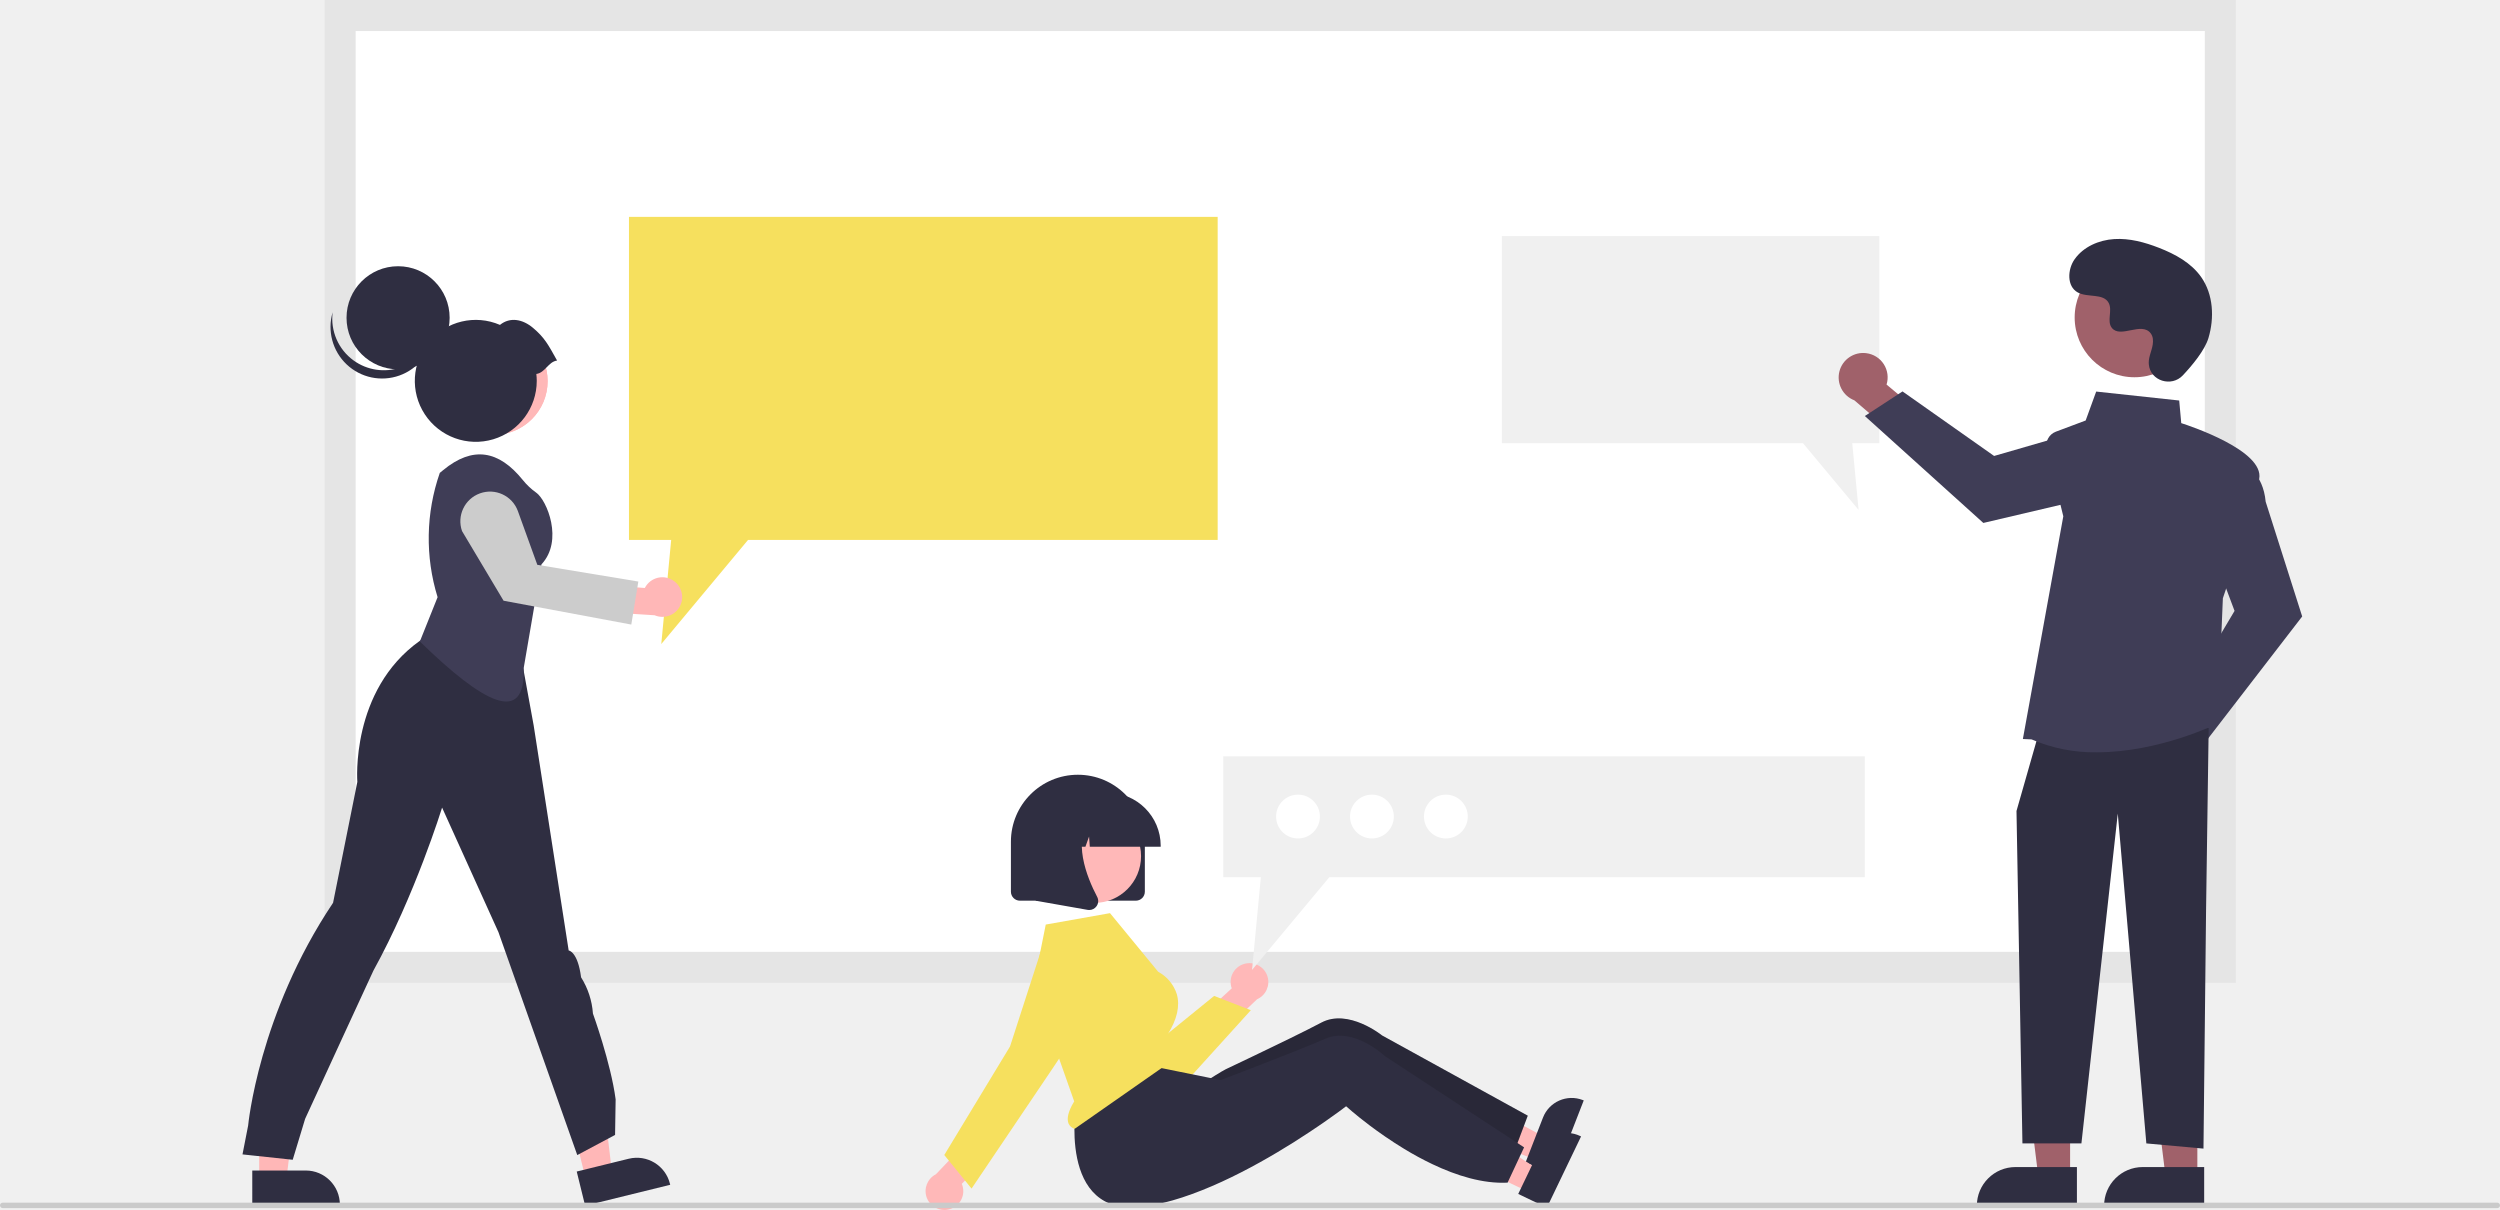
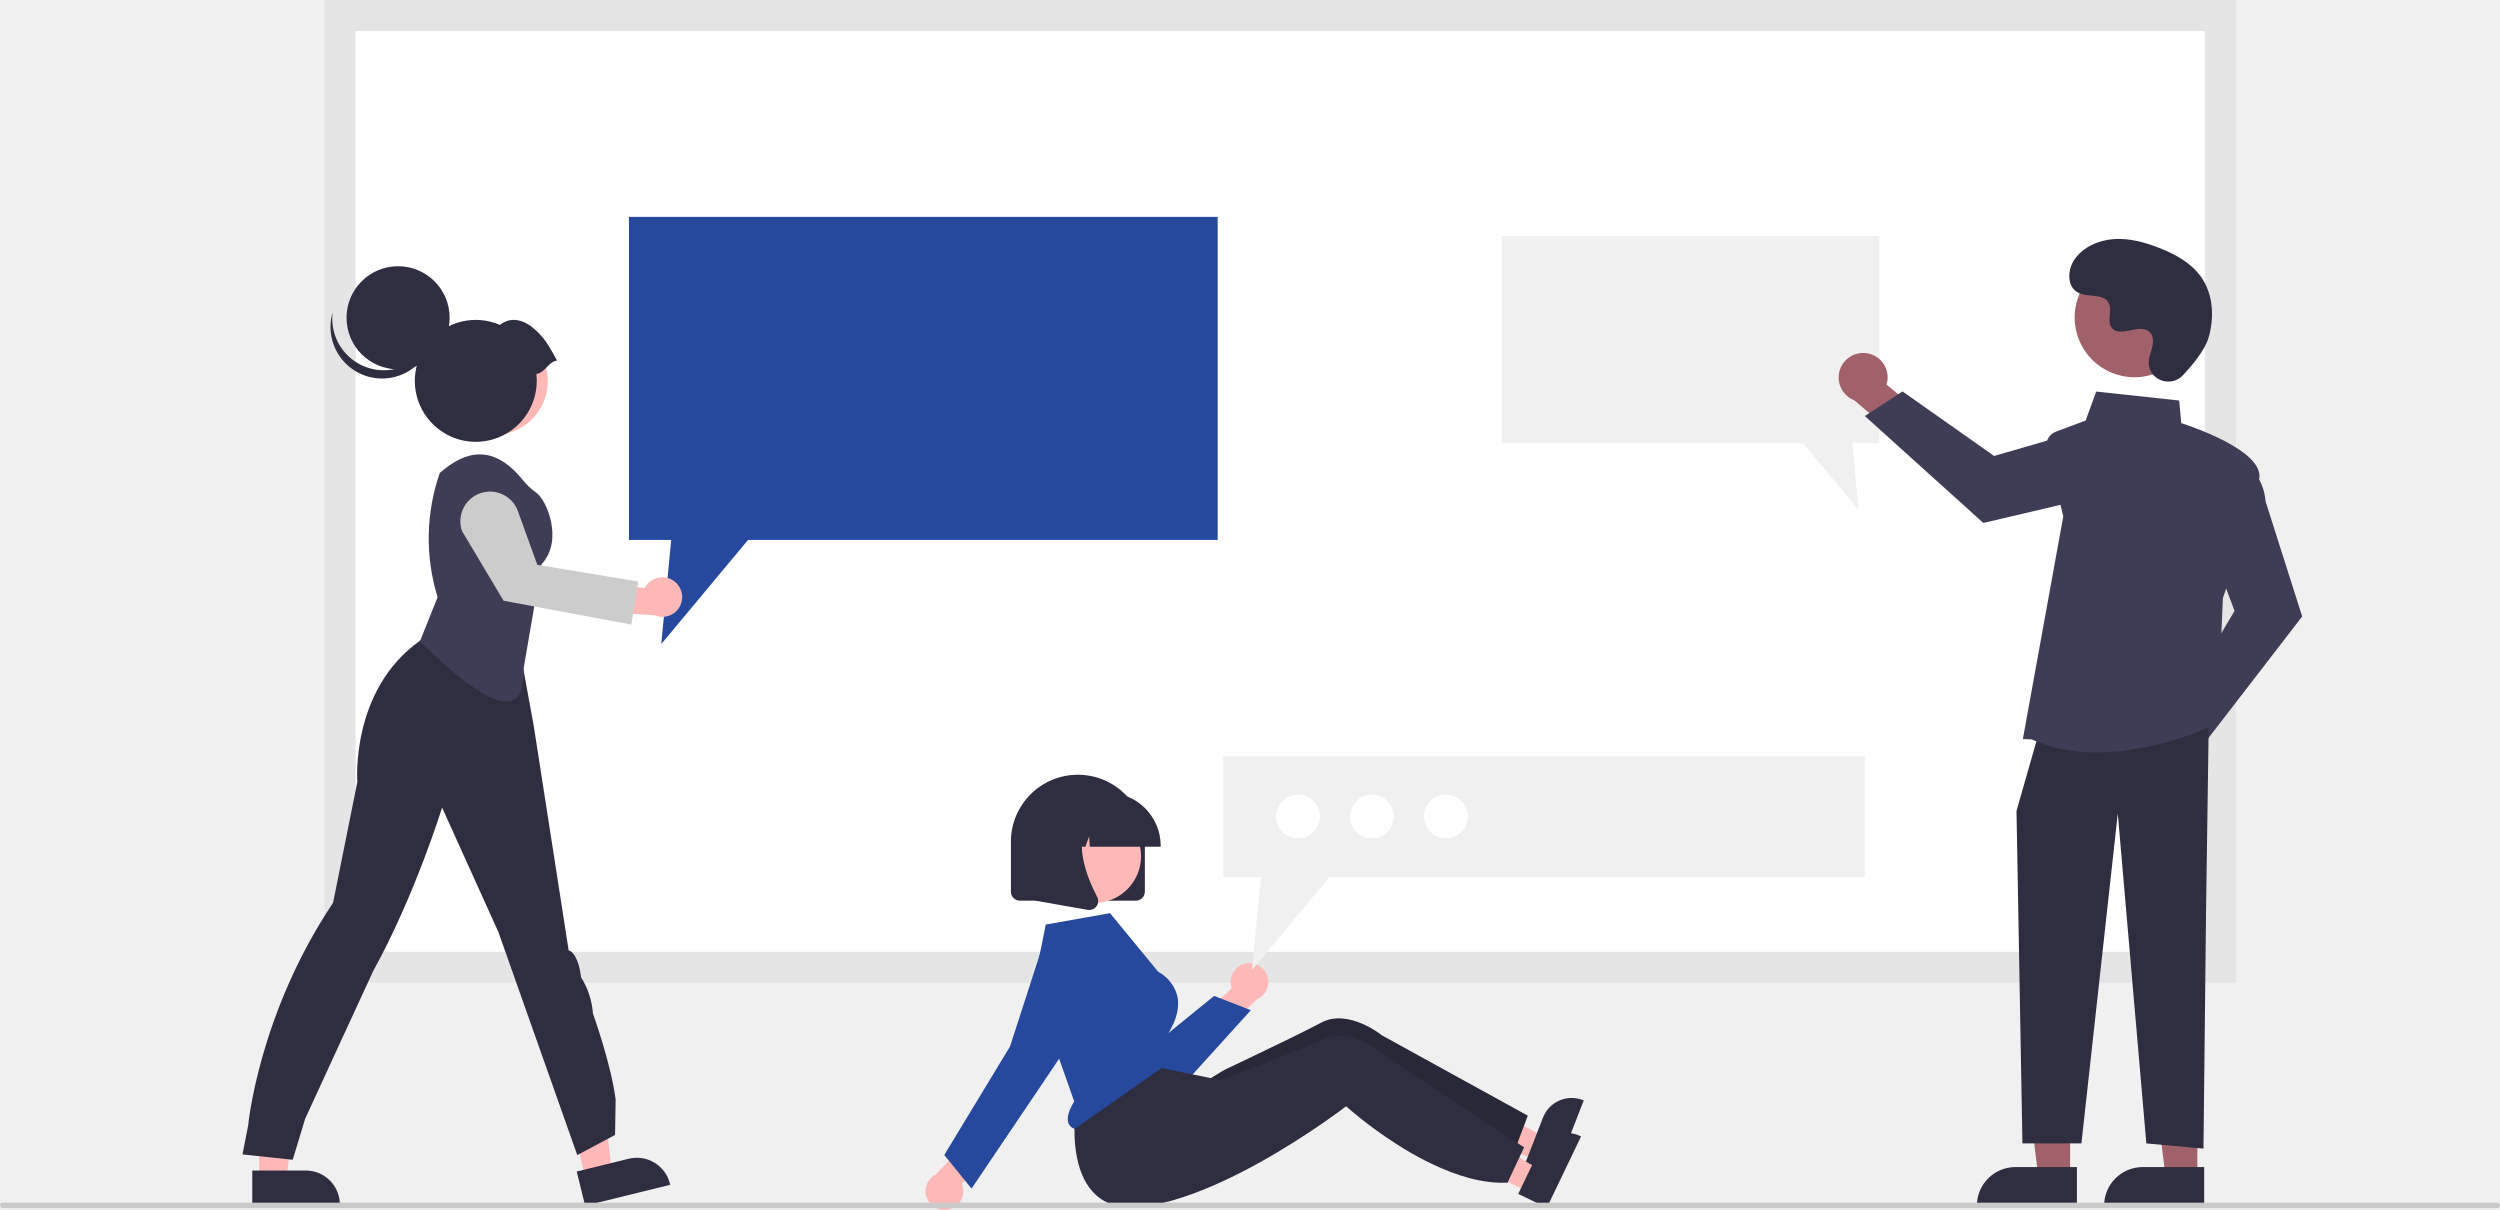
<svg xmlns="http://www.w3.org/2000/svg" id="fc01f8dd-e41f-4957-98cb-f73daaef898c" data-name="Layer 1" width="913" height="441.869" viewBox="0 0 913 441.869">
-   <path d="M267.718,582.341h686.644V234.73H267.718Z" transform="translate(-143.5 -229.0657)" fill="#fff" />
+   <path d="M267.718,582.341h686.644V234.73H267.718Z" transform="translate(-143.5 -229.0657)" fill="#ffffff" />
  <path d="M960.026,588.005H262.054V229.066H960.026ZM273.382,576.677H948.698V240.394H273.382Z" transform="translate(-143.5 -229.0657)" fill="#e5e5e5" />
-   <polygon points="444.691 79.203 444.691 197.186 273.183 197.186 241.498 235.203 245.116 197.186 229.699 197.186 229.699 79.203 444.691 79.203" fill="#f6e05e" />
+   <polygon points="444.691 79.203 444.691 197.186 273.183 197.186 241.498 235.203 245.116 197.186 229.699 197.186 229.699 79.203 444.691 79.203" fill="#26489d" />
  <polygon points="548.482 86.203 548.482 161.849 658.445 161.849 678.76 186.223 676.441 161.849 686.325 161.849 686.325 86.203 548.482 86.203" fill="#f0f0f0" />
  <polygon points="94.66 430.711 104.581 430.711 109.301 392.445 94.659 392.445 94.66 430.711" fill="#ffb7b7" />
  <path d="M235.63,656.538l19.538-.001h.001a12.452,12.452,0,0,1,12.451,12.451v.405l-31.989.001Z" transform="translate(-143.5 -229.0657)" fill="#2f2e41" />
  <polygon points="213.852 430.385 223.486 428.014 218.925 389.729 204.707 393.228 213.852 430.385" fill="#ffb7b7" />
  <path d="M354.121,656.911l18.972-4.669.001-0a12.452,12.452,0,0,1,15.065,9.115l.097.393-31.062,7.645Z" transform="translate(-143.5 -229.0657)" fill="#2f2e41" />
  <path d="M232.059,650.653l2.061-10.544s3.794-40.713,31.019-81.346l8.862-44.139s-2.632-33.41,22.77-51.495l7.831-5.395,27.457,1.574L338.401,494.026l12.777,82.148s3.297.309,4.534,9.809a28.568,28.568,0,0,1,4.328,13.242s6.539,18.04,8.291,31.321l-.206,12.996-13.808,7.356-28.779-81.39-20.584-45.502s-9.907,32.059-25.082,59.523c0,0-20.784,44.987-24.937,54.127l-4.534,14.958Z" transform="translate(-143.5 -229.0657)" fill="#2f2e41" />
  <circle cx="180.363" cy="139.182" r="19.625" fill="#ffb7b7" />
  <circle cx="180.363" cy="139.182" r="19.625" fill="#ffb8b8" />
  <path d="M296.829,463.338l6.479-16.183a72.785,72.785,0,0,1,.801-45.383l0,0,1.239-1.021c10.798-8.893,20.276-7.274,29.071,3.604l0,0a24.316,24.316,0,0,0,4.921,4.64c3.879,2.721,10.033,17.507,1.907,26.174l-6.5,37.918C335.431,494.023,320.24,486.14,296.829,463.338Z" transform="translate(-143.5 -229.0657)" fill="#3f3d56" />
  <path d="M389.723,441.328a7.185,7.185,0,0,0-10.737,2.471l-16.37-1.275-3.201,9.759,23.143,1.475a7.224,7.224,0,0,0,7.165-12.431Z" transform="translate(-143.5 -229.0657)" fill="#ffb7b7" />
  <path d="M374.05,457.159l-46.646-8.71L312.232,423.013a10.834,10.834,0,0,1,20.382-7.351l7.116,19.678,36.89,6.106Z" transform="translate(-143.5 -229.0657)" fill="#ccc" />
  <circle cx="145.381" cy="116.055" r="18.828" fill="#2f2e41" />
  <path d="M272.641,360.712a18.829,18.829,0,0,0,29.076-9.886,18.829,18.829,0,1,1-36.729-7.721A18.822,18.822,0,0,0,272.641,360.712Z" transform="translate(-143.5 -229.0657)" fill="#2f2e41" />
  <path d="M346.945,360.733c-3.287-5.885-4.545-8.343-8.783-11.921-3.748-3.165-8.358-4.094-12.076-1.095a22.267,22.267,0,1,0,13.436,20.439,22.449,22.449,0,0,0-.152-2.518C342.602,365.184,343.713,361.187,346.945,360.733Z" transform="translate(-143.5 -229.0657)" fill="#2f2e41" />
  <path d="M925.749,501.591a8.893,8.893,0,0,1,10.858-8.251l11.761-16.574,11.815,4.69-16.937,23.173a8.942,8.942,0,0,1-17.497-3.038Z" transform="translate(-143.5 -229.0657)" fill="#a0616a" />
  <path d="M938.65,487.337l20.91-35.168-8.519-22.718,11.603-30.942.428.184c.281.12,6.873,3.062,7.851,13.598l13.334,41.906-35.586,46.166Z" transform="translate(-143.5 -229.0657)" fill="#3f3d56" />
  <path d="M825.085,358.048a8.893,8.893,0,0,1,7.386,11.463l15.615,13.007-5.59,11.417-21.794-18.678a8.942,8.942,0,0,1,4.382-17.209Z" transform="translate(-143.5 -229.0657)" fill="#a0616a" />
  <path d="M838.298,372.013l33.446,23.567,23.309-6.737,29.952,13.961-.216.412c-.142.27-3.584,6.616-14.164,6.776l-42.812,10.054-43.277-39.049Z" transform="translate(-143.5 -229.0657)" fill="#3f3d56" />
  <polygon points="755.999 429.531 744.371 429.531 738.84 384.681 756.001 384.682 755.999 429.531" fill="#a0616a" />
  <path d="M736.066,426.208h22.425a0,0,0,0,1,0,0v14.119a0,0,0,0,1,0,0H721.947a0,0,0,0,1,0,0v0A14.119,14.119,0,0,1,736.066,426.208Z" fill="#2f2e41" />
  <polygon points="802.472 429.531 790.844 429.531 785.313 384.681 802.474 384.682 802.472 429.531" fill="#a0616a" />
  <path d="M782.539,426.208h22.425a0,0,0,0,1,0,0v14.119a0,0,0,0,1,0,0H768.42a0,0,0,0,1,0,0v0A14.119,14.119,0,0,1,782.539,426.208Z" fill="#2f2e41" />
  <polygon points="806.607 265.827 805.659 332.217 804.71 419.472 783.845 417.575 773.412 297.125 760.134 417.575 738.593 417.575 736.423 296.176 744.011 269.62 806.607 265.827" fill="#2f2e41" />
  <path d="M885.431,499.091l-3.179-.138L897.017,417.617l-6.045-24.584a5.38,5.38,0,0,1,3.335-6.321l10.877-4.079,3.843-10.568,30.319,3.267.746,8.259c3.285,1.054,30.341,10.064,28.474,20.331-1.842,10.133-12.721,42.015-13.274,43.631l-1.905,45.722-.234.117c-.282.141-21.18,10.416-43.883,10.415A57.723,57.723,0,0,1,885.431,499.091Z" transform="translate(-143.5 -229.0657)" fill="#3f3d56" />
  <circle cx="779.497" cy="115.941" r="21.83" fill="#a0616a" />
  <path d="M940.679,366.138c-4.16,4.432-11.886,2.053-12.428-4.002a7.314,7.314,0,0,1,.009-1.413c.28-2.682,1.829-5.116,1.458-7.948a4.168,4.168,0,0,0-.763-1.951c-3.315-4.439-11.097,1.986-14.226-2.033-1.918-2.464.337-6.344-1.136-9.098-1.943-3.635-7.698-1.842-11.308-3.833-4.016-2.215-3.775-8.376-1.132-12.124,3.224-4.57,8.876-7.009,14.458-7.36s11.125,1.157,16.336,3.188c5.921,2.307,11.792,5.496,15.436,10.703,4.431,6.331,4.857,14.843,2.641,22.247C948.677,357.018,944.077,362.519,940.679,366.138Z" transform="translate(-143.5 -229.0657)" fill="#2f2e41" />
  <polygon points="560.665 423.5 563.908 415.158 533.276 398.679 528.489 410.991 560.665 423.5" fill="#ffb8b8" />
  <path d="M721.541,630.804a11.227,11.227,0,0,0-14.539,6.399l-2.188,5.623-3.373,8.68-.825,2.128,10.809,4.205,10.455-26.901Z" transform="translate(-143.5 -229.0657)" fill="#2f2e41" />
  <path d="M701.442,636.512l-1.411,3.74-3.52,9.336-.084.233c-8.968,1.152-18.8-1.107-27.894-4.616a113.381,113.381,0,0,1-10.676-4.764c-5.143-2.598-9.747-5.341-13.42-7.686-5.531-3.55-8.95-6.215-8.95-6.215s-.903.816-2.538,2.216c-2.191,1.875-5.693,4.802-10.128,8.249q-2.538,1.986-5.45,4.154c-14.309,10.614-32.673-17.708-32.673-17.708s5.165-3.288,6.514-3.927c4.345-2.055,14.551-6.906,23.357-11.216,4.537-2.224,8.696-4.309,11.489-5.791,9.889-5.265,22.181,4.698,22.181,4.698Z" transform="translate(-143.5 -229.0657)" fill="#2f2e41" />
  <path d="M701.442,636.512l-1.411,3.74-3.52,9.336-.084.233c-8.968,1.152-18.8-1.107-27.894-4.616a113.381,113.381,0,0,1-10.676-4.764c-5.143-2.598-9.747-5.341-13.42-7.686-5.531-3.55-8.95-6.215-8.95-6.215s-.903.816-2.538,2.216c-2.191,1.875-5.693,4.802-10.128,8.249q-2.538,1.986-5.45,4.154c-14.309,10.614-32.673-17.708-32.673-17.708s5.165-3.288,6.514-3.927c4.345-2.055,14.551-6.906,23.357-11.216,4.537-2.224,8.696-4.309,11.489-5.791,9.889-5.265,22.181,4.698,22.181,4.698Z" transform="translate(-143.5 -229.0657)" opacity="0.14" />
  <path d="M558.313,557.996H515.971a3.289,3.289,0,0,1-3.285-3.285V536.46a24.456,24.456,0,1,1,48.912,0v18.251A3.289,3.289,0,0,1,558.313,557.996Z" transform="translate(-143.5 -229.0657)" fill="#2f2e41" />
  <path d="M598.58,580.92a6.845,6.845,0,0,0-5.246,9.092L581.82,600.602l4.729,8.566,16.05-15.183a6.883,6.883,0,0,0-4.019-13.065Z" transform="translate(-143.5 -229.0657)" fill="#ffb8b8" />
-   <path d="M563.935,629.067q-.78,0-1.563-.067a18.396,18.396,0,0,1-14.818-9.896l-18.446-35.503a10.187,10.187,0,0,1,17.616-10.195l17.018,38.183,23.156-18.814,13.408,5.219-22.643,24.997A18.605,18.605,0,0,1,563.935,629.067Z" transform="translate(-143.5 -229.0657)" fill="#f6e05e" />
+   <path d="M563.935,629.067q-.78,0-1.563-.067a18.396,18.396,0,0,1-14.818-9.896l-18.446-35.503a10.187,10.187,0,0,1,17.616-10.195l17.018,38.183,23.156-18.814,13.408,5.219-22.643,24.997A18.605,18.605,0,0,1,563.935,629.067Z" transform="translate(-143.5 -229.0657)" fill="#26489d" />
  <polygon points="558.077 435.233 561.951 427.165 532.676 408.381 526.958 420.289 558.077 435.233" fill="#ffb8b8" />
  <path d="M720.574,643.936a11.227,11.227,0,0,0-14.988,5.263l-2.613,5.439-4.03,8.395-.986,2.059,10.454,5.023,12.491-26.018Z" transform="translate(-143.5 -229.0657)" fill="#2f2e41" />
  <path d="M700.096,648.083l-1.694,3.621-4.227,9.038-.102.226c-9.03.46-18.659-2.548-27.457-6.745a113.381,113.381,0,0,1-10.279-5.57c-4.928-2.986-9.308-6.074-12.79-8.695-5.242-3.964-8.447-6.884-8.447-6.884s-.964.745-2.701,2.015c-2.329,1.701-6.045,4.351-10.731,7.446q-2.683,1.785-5.753,3.723c-15.083,9.483-36.531,21.032-54.774,23.47-32.041,4.285-24.5-38.473-24.5-38.473l25.5-13.243,10.826,2.197,12.053,2.438,4.271.869s.81-.307,2.205-.84c4.49-1.716,15.039-5.767,24.149-9.388,4.694-1.869,9.001-3.628,11.9-4.891,10.264-4.49,21.755,6.388,21.755,6.388Z" transform="translate(-143.5 -229.0657)" fill="#2f2e41" />
  <path d="M489.981,670.749a6.845,6.845,0,0,0,4.769-9.351l10.951-11.171-5.165-8.31-15.243,15.993a6.883,6.883,0,0,0,4.689,12.84Z" transform="translate(-143.5 -229.0657)" fill="#ffb8b8" />
  <circle cx="399.637" cy="312.673" r="17.073" fill="#ffb8b8" />
-   <path d="M520.926,589.13l14.872,42.164-.089.148c-2.069,3.42-2.745,6.178-1.955,7.977a3.476,3.476,0,0,0,2.204,1.901l35.194-24.6-1.232-9.859.069-.11c3.402-5.443,4.503-10.372,3.274-14.65a14.139,14.139,0,0,0-6.713-8.096l-.123-.097-17.554-21.364-23.465,4.169Z" transform="translate(-143.5 -229.0657)" fill="#f6e05e" />
-   <path d="M498.31,663.137l-9.963-12.262,24.018-39.648,11.198-34.613.347.112-.347-.112a13.905,13.905,0,1,1,24.794,11.999L527.799,619.413Z" transform="translate(-143.5 -229.0657)" fill="#f6e05e" />
+   <path d="M520.926,589.13l14.872,42.164-.089.148c-2.069,3.42-2.745,6.178-1.955,7.977a3.476,3.476,0,0,0,2.204,1.901l35.194-24.6-1.232-9.859.069-.11c3.402-5.443,4.503-10.372,3.274-14.65a14.139,14.139,0,0,0-6.713-8.096l-.123-.097-17.554-21.364-23.465,4.169Z" transform="translate(-143.5 -229.0657)" fill="#26489d" />
+   <path d="M498.31,663.137l-9.963-12.262,24.018-39.648,11.198-34.613.347.112-.347-.112a13.905,13.905,0,1,1,24.794,11.999L527.799,619.413Z" transform="translate(-143.5 -229.0657)" fill="#26489d" />
  <path d="M567.384,538.285H541.493l-.266-3.717-1.327,3.717h-3.987l-.526-7.367-2.631,7.367h-7.714v-.365a19.368,19.368,0,0,1,19.346-19.346h3.65a19.368,19.368,0,0,1,19.346,19.346Z" transform="translate(-143.5 -229.0657)" fill="#2f2e41" />
  <path d="M541.281,561.403a3.356,3.356,0,0,1-.581-.051l-18.959-3.345V526.674h20.87l-.517.602c-7.189,8.384-1.773,21.979,2.095,29.336a3.237,3.237,0,0,1-.257,3.436A3.272,3.272,0,0,1,541.281,561.403Z" transform="translate(-143.5 -229.0657)" fill="#2f2e41" />
  <polygon points="681.028 276.203 681.028 320.344 485.481 320.344 457.244 354.223 460.469 320.344 446.73 320.344 446.73 276.203 681.028 276.203" fill="#f0f0f0" />
-   <circle cx="528.028" cy="298.203" r="8" fill="#fff" />
-   <circle cx="501.028" cy="298.203" r="8" fill="#fff" />
-   <circle cx="474.028" cy="298.203" r="8" fill="#fff" />
+   <circle cx="528.028" cy="298.203" r="8" fill="#ffffff" />
+   <circle cx="501.028" cy="298.203" r="8" fill="#ffffff" />
+   <circle cx="474.028" cy="298.203" r="8" fill="#ffffff" />
  <path d="M1055.5,670.269h-911a1,1,0,0,1,0-2h911a1,1,0,0,1,0,2Z" transform="translate(-143.5 -229.0657)" fill="#cacaca" />
</svg>
